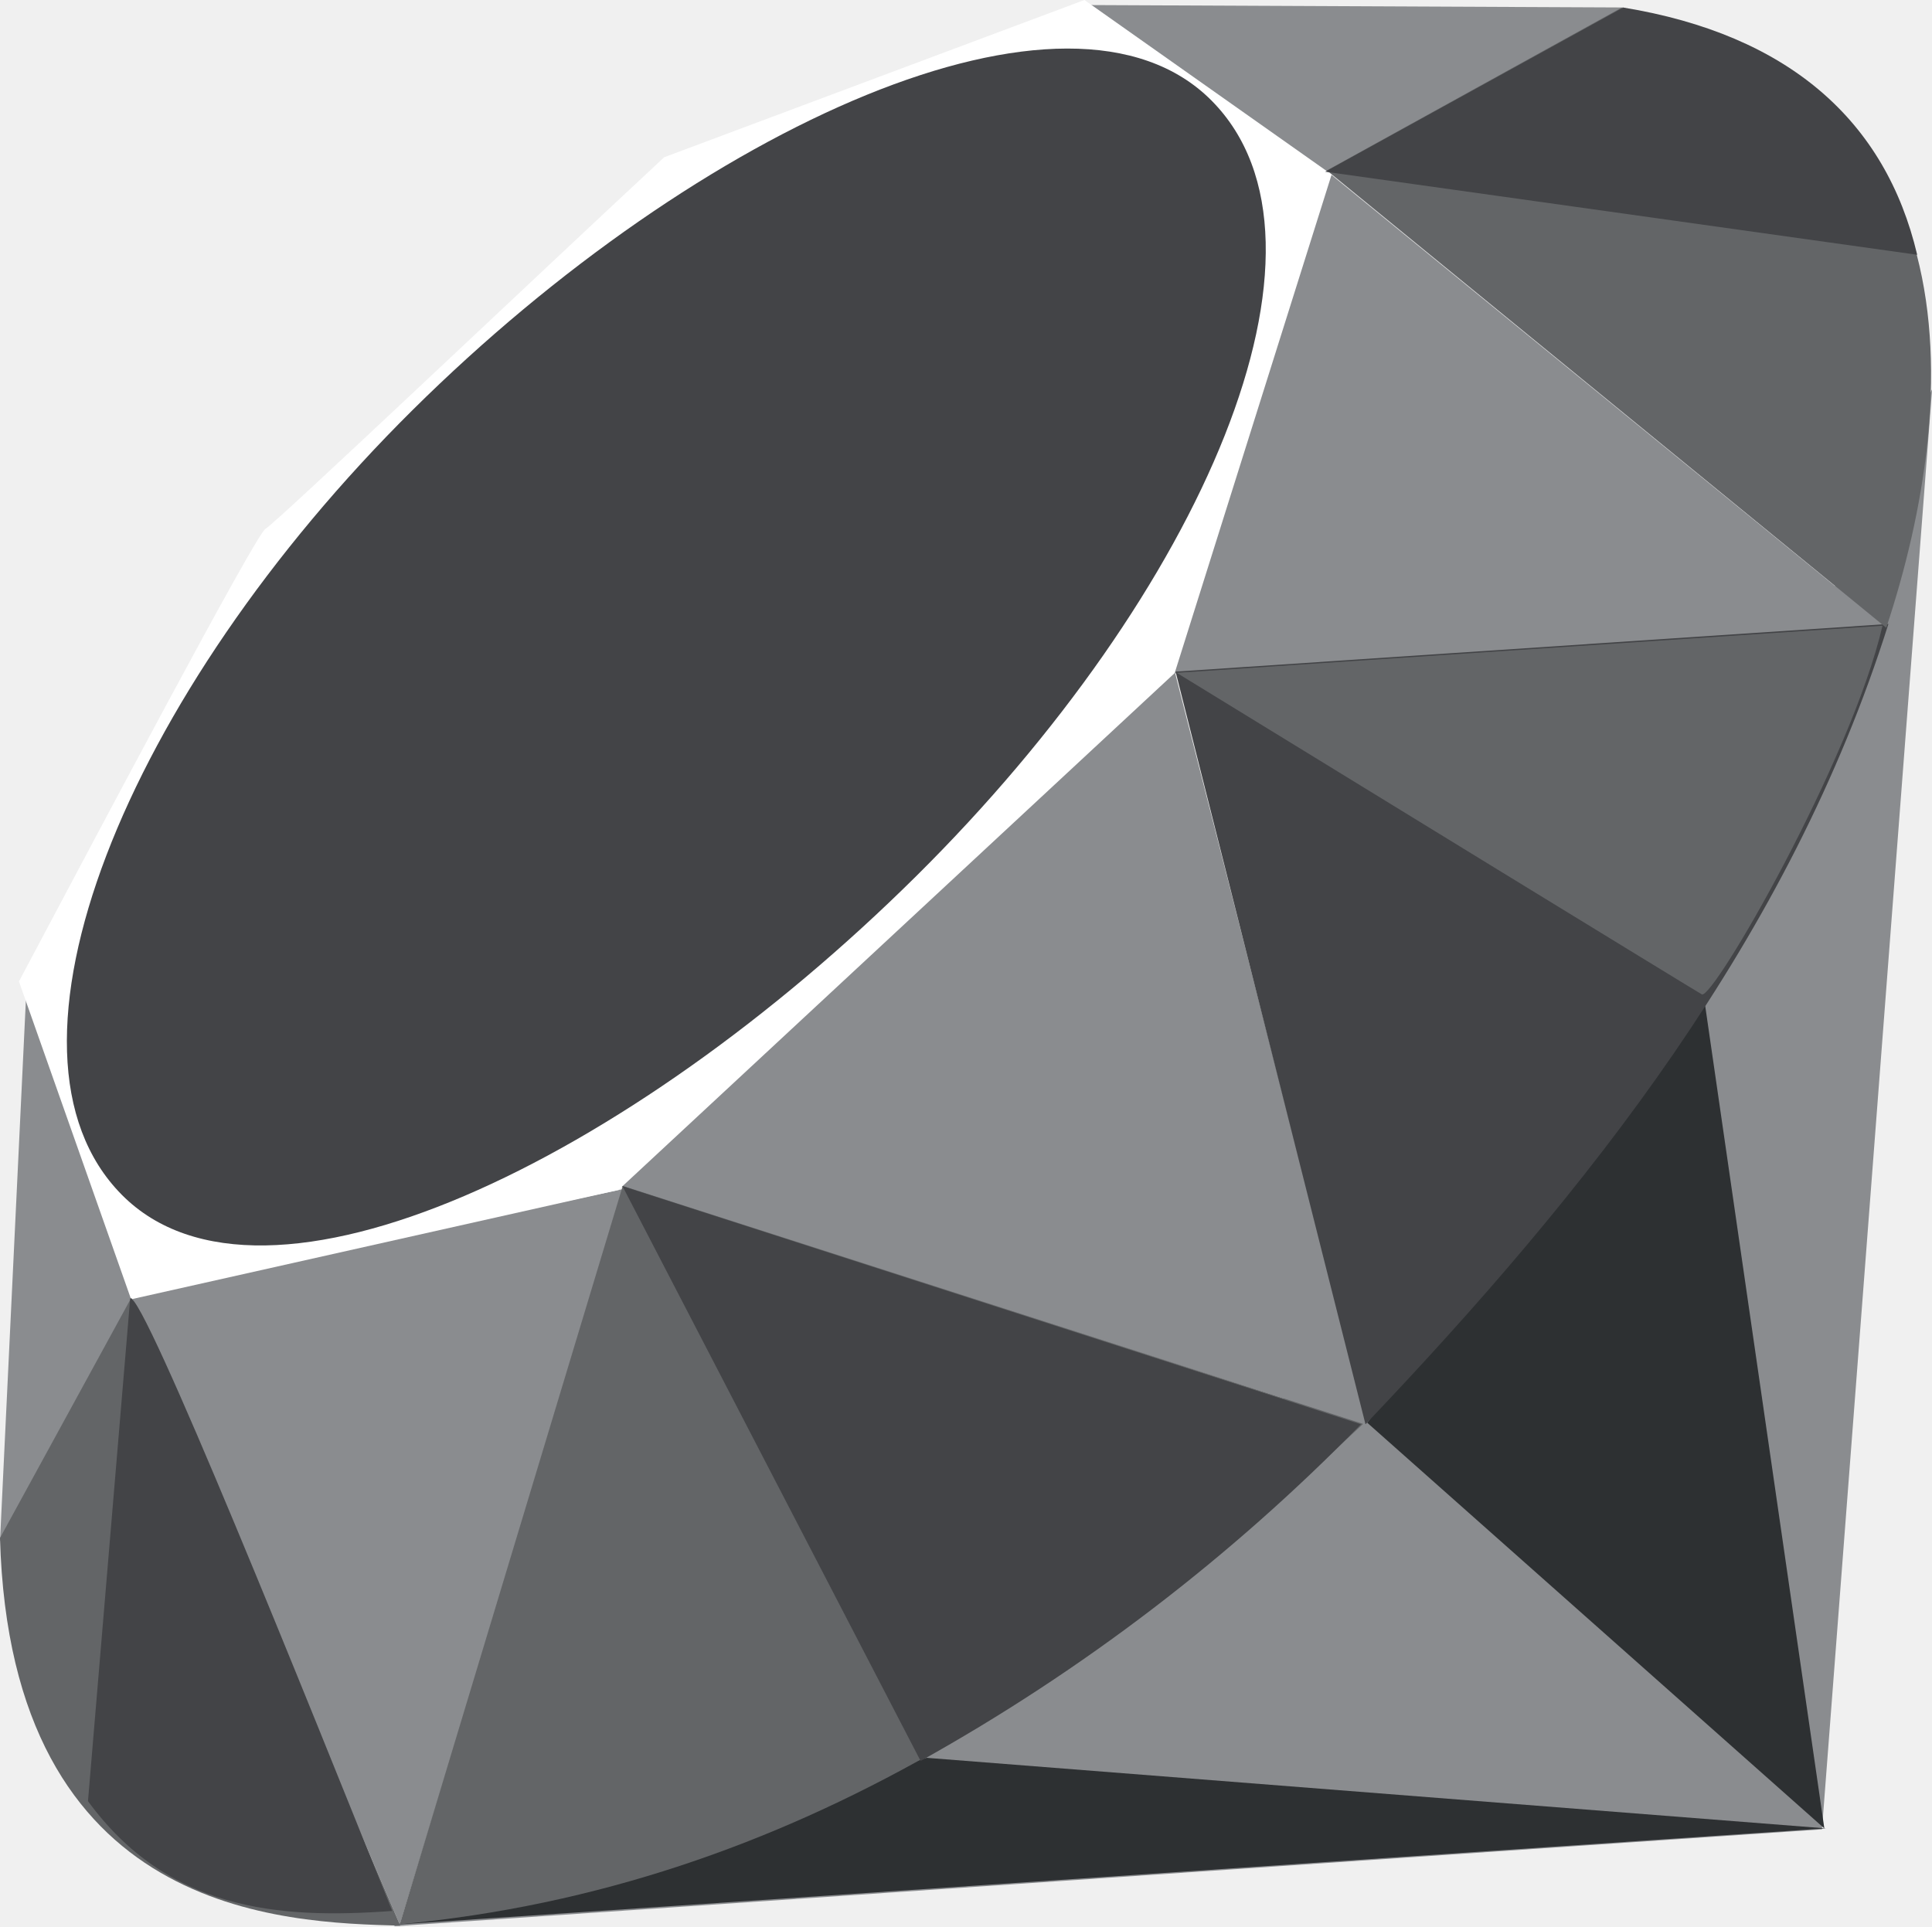
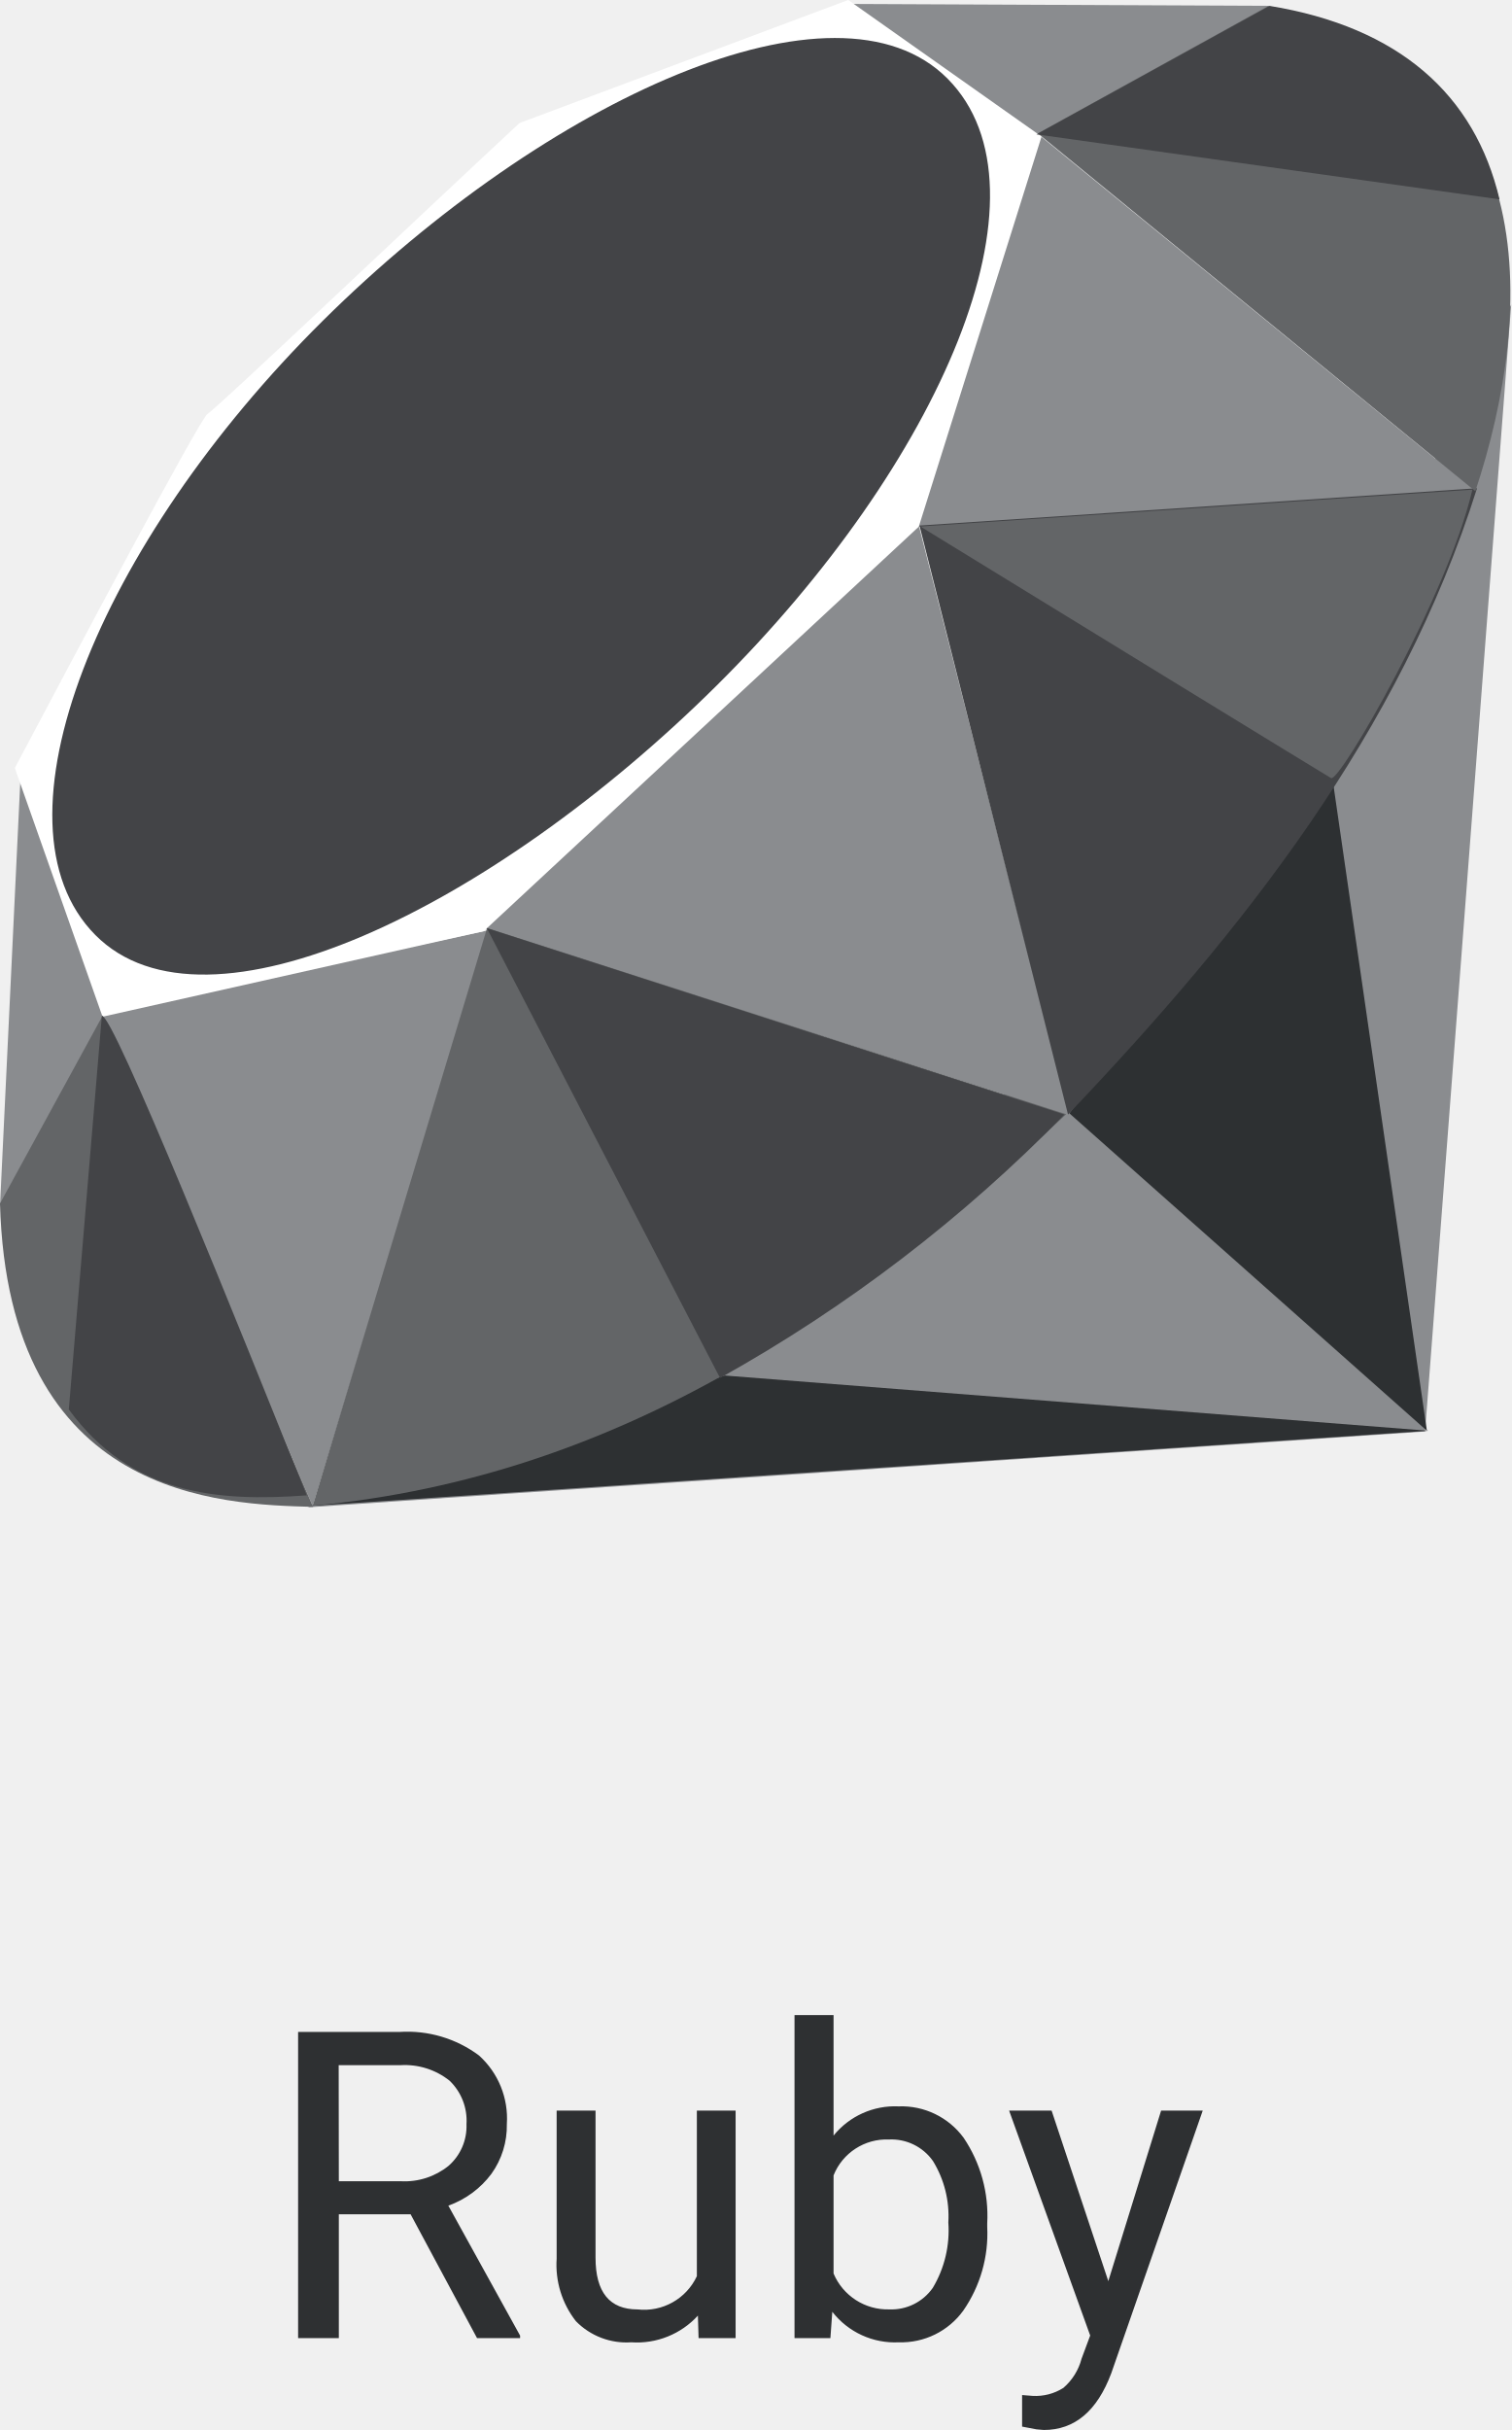
- <svg xmlns="http://www.w3.org/2000/svg" viewBox="0 0 42.118 42.001">
+ <svg xmlns="http://www.w3.org/2000/svg" viewBox="0 0 42.118 67.71">
  <defs>
-     <style>.cls-1{fill:#8a8c8f}.cls-1,.cls-2,.cls-4,.cls-5{fill-rule:evenodd}.cls-2{fill:#2d3032}.cls-4{fill:#434447}.cls-5{fill:#636567}</style>
+     <style>.cls-2{fill:#8a8c8f}.cls-2,.cls-3,.cls-5,.cls-6{fill-rule:evenodd}.cls-3{fill:#2d3032}.cls-5{fill:#434447}.cls-6{fill:#636567}</style>
  </defs>
-   <g id="Groupe_7548" data-name="Groupe 7548" transform="translate(-7202.253 -10496)">
-     <g id="Groupe_7541" data-name="Groupe 7541" transform="translate(6622.253 8582)">
-       <path id="polygon3282" class="cls-1" d="M64.427 59.18L40.38 73.459l31.136-2.113 2.4-31.4z" transform="translate(548.204 1882.542)" />
-       <path id="polygon3293" class="cls-2" d="M150.175 119.121L147.5 100.65l-7.29 9.626z" transform="translate(469.596 1834.746)" />
-       <path id="polygon3304" class="cls-2" d="M71.989 181.839L52.383 180.3l-11.513 3.633z" transform="translate(547.818 1772.028)" />
-       <path id="polygon3319" class="cls-1" d="M19.22 137.975l4.9-16.045-10.778 2.3z" transform="translate(569.496 1817.99)" />
-       <path id="polygon3334" class="cls-1" d="M75.734 80.792L71.227 63.14 58.33 75.229z" transform="translate(534.07 1864.282)" />
-       <path id="polygon3349" class="cls-1" d="M135.586 27.427l-12.191-9.957L120 28.445z" transform="translate(485.509 1900.244)" />
-       <path id="polygon3362" class="cls-1" d="M123.184.573l-7.17 3.962L111.49.52z" transform="translate(492.21 1913.59)" />
-       <path id="polygon3375" class="cls-1" d="M0 113.624l3-5.478-2.426-6.526z" transform="translate(580 1833.982)" />
-       <path id="path3377" d="M1.94 21.4l2.445 6.93 10.623-2.383 12.127-11.271 3.422-10.871L25.168 0l-9.162 3.429c-2.887 2.685-8.488 8-8.69 8.1S3.617 18.241 1.94 21.4z" transform="translate(578.473 1914)" fill="#fff" fill-rule="evenodd" />
-       <path id="path3400" class="cls-4" d="M14.393 12.858c6.256-6.2 14.321-9.868 17.417-6.745s-.187 10.712-6.443 16.913S11.145 33.093 8.052 29.97s.085-10.911 6.341-17.112z" transform="translate(574.603 1910.081)" />
-       <path id="path3413" class="cls-5" d="M41 137.756l4.86-16.1L62 126.845c-5.837 5.472-12.327 10.097-21 10.911z" transform="translate(547.716 1818.202)" />
-       <path id="path3424" class="cls-4" d="M120.56 65.039l4.14 16.412c4.878-5.126 9.252-10.636 11.4-17.451z" transform="translate(485.068 1863.605)" />
-       <path id="path3435" class="cls-5" d="M148.273 14.326c1.658-5 2.041-12.183-5.778-13.516l-6.416 3.544z" transform="translate(472.848 1913.362)" />
-       <path id="path3437" class="cls-5" d="M0 138.348c.23 8.259 6.188 8.382 8.726 8.454L2.863 133.11z" transform="translate(580 1809.186)" />
-       <path id="path3448" class="cls-5" d="M120.669 65.207c3.746 2.3 11.295 6.926 11.448 7.011.238.134 3.255-5.087 3.939-8.038z" transform="translate(484.983 1863.463)" />
-       <path id="path3459" class="cls-4" d="M63.83 121.66l6.5 12.534a42.008 42.008 0 0 0 9.6-7.34z" transform="translate(529.739 1818.202)" />
-       <path id="path3472" class="cls-4" d="M9.94 133.18l-.92 10.96c1.737 2.372 4.126 2.579 6.632 2.394-1.813-4.513-5.435-13.534-5.712-13.354z" transform="translate(572.898 1809.133)" />
-       <path id="path3485" class="cls-4" d="M135.9 4.35l12.906 1.811c-.689-2.919-2.8-4.8-6.409-5.391z" transform="translate(472.989 1913.394)" />
+   <g id="Groupe_7557" data-name="Groupe 7557" transform="translate(-7465.253 -10496)">
+     <path id="Tracé_11988" data-name="Tracé 11988" d="M16.881 7.549h-2V11h-1.135V2.469h2.824a3.343 3.343 0 0 1 2.218.656 2.361 2.361 0 0 1 .776 1.91 2.3 2.3 0 0 1-.431 1.389 2.571 2.571 0 0 1-1.2.885l2 3.621V11h-1.2zm-2-.92h1.729a1.952 1.952 0 0 0 1.329-.429 1.465 1.465 0 0 0 .5-1.16 1.543 1.543 0 0 0-.472-1.213 2 2 0 0 0-1.367-.432h-1.723zm10.008 3.744a2.3 2.3 0 0 1-1.857.744 1.971 1.971 0 0 1-1.544-.589 2.549 2.549 0 0 1-.536-1.743V4.66h1.084v4.1q0 1.441 1.172 1.441a1.623 1.623 0 0 0 1.652-.926V4.66h1.08V11h-1.032zM32.953 7.9a3.77 3.77 0 0 1-.668 2.335 2.134 2.134 0 0 1-1.793.882 2.21 2.21 0 0 1-1.857-.85l-.053.733h-1V2h1.088v3.357a2.2 2.2 0 0 1 1.811-.814 2.147 2.147 0 0 1 1.813.873 3.883 3.883 0 0 1 .659 2.391zm-1.084-.123a2.929 2.929 0 0 0-.428-1.711 1.416 1.416 0 0 0-1.23-.6 1.591 1.591 0 0 0-1.541 1V9.2a1.636 1.636 0 0 0 1.553 1 1.408 1.408 0 0 0 1.213-.6 3.115 3.115 0 0 0 .433-1.823zm4.459 1.635L37.8 4.66h1.16l-2.549 7.318q-.592 1.582-1.881 1.582l-.205-.018-.4-.076v-.879l.293.023a1.442 1.442 0 0 0 .858-.223 1.611 1.611 0 0 0 .507-.814l.24-.645-2.26-6.268h1.184z" transform="translate(7459.816 10550.149)" fill="#2e3032" />
+     <g id="Groupe_7548" data-name="Groupe 7548" transform="translate(263)">
+       <g id="Groupe_7541" data-name="Groupe 7541" transform="translate(6622.253 8582)">
+         <path id="polygon3282" class="cls-2" d="M64.427 59.18L40.38 73.459l31.136-2.113 2.4-31.4z" transform="translate(548.204 1882.542)" />
+         <path id="polygon3293" class="cls-3" d="M150.175 119.121L147.5 100.65l-7.29 9.626z" transform="translate(469.596 1834.746)" />
+         <path id="polygon3304" class="cls-3" d="M71.989 181.839L52.383 180.3l-11.513 3.633z" transform="translate(547.818 1772.028)" />
+         <path id="polygon3319" class="cls-2" d="M19.22 137.975l4.9-16.045-10.778 2.3z" transform="translate(569.496 1817.99)" />
+         <path id="polygon3334" class="cls-2" d="M75.734 80.792L71.227 63.14 58.33 75.229z" transform="translate(534.07 1864.282)" />
+         <path id="polygon3349" class="cls-2" d="M135.586 27.427l-12.191-9.957L120 28.445z" transform="translate(485.509 1900.244)" />
+         <path id="polygon3362" class="cls-2" d="M123.184.573l-7.17 3.962L111.49.52z" transform="translate(492.21 1913.59)" />
+         <path id="polygon3375" class="cls-2" d="M0 113.624l3-5.478-2.426-6.526z" transform="translate(580 1833.982)" />
+         <path id="path3377" d="M1.94 21.4l2.445 6.93 10.623-2.383 12.127-11.271 3.422-10.871L25.168 0l-9.162 3.429c-2.887 2.685-8.488 8-8.69 8.1S3.617 18.241 1.94 21.4z" transform="translate(578.473 1914)" fill="#fff" fill-rule="evenodd" />
+         <path id="path3400" class="cls-5" d="M14.393 12.858c6.256-6.2 14.321-9.868 17.417-6.745s-.187 10.712-6.443 16.913S11.145 33.093 8.052 29.97s.085-10.911 6.341-17.112z" transform="translate(574.603 1910.081)" />
+         <path id="path3413" class="cls-6" d="M41 137.756l4.86-16.1L62 126.845c-5.837 5.472-12.327 10.097-21 10.911z" transform="translate(547.716 1818.202)" />
+         <path id="path3424" class="cls-5" d="M120.56 65.039l4.14 16.412c4.878-5.126 9.252-10.636 11.4-17.451z" transform="translate(485.068 1863.605)" />
+         <path id="path3435" class="cls-6" d="M148.273 14.326c1.658-5 2.041-12.183-5.778-13.516l-6.416 3.544z" transform="translate(472.848 1913.362)" />
+         <path id="path3437" class="cls-6" d="M0 138.348c.23 8.259 6.188 8.382 8.726 8.454L2.863 133.11z" transform="translate(580 1809.186)" />
+         <path id="path3448" class="cls-6" d="M120.669 65.207c3.746 2.3 11.295 6.926 11.448 7.011.238.134 3.255-5.087 3.939-8.038z" transform="translate(484.983 1863.463)" />
+         <path id="path3459" class="cls-5" d="M63.83 121.66l6.5 12.534a42.008 42.008 0 0 0 9.6-7.34z" transform="translate(529.739 1818.202)" />
+         <path id="path3472" class="cls-5" d="M9.94 133.18l-.92 10.96c1.737 2.372 4.126 2.579 6.632 2.394-1.813-4.513-5.435-13.534-5.712-13.354z" transform="translate(572.898 1809.133)" />
+         <path id="path3485" class="cls-5" d="M135.9 4.35l12.906 1.811c-.689-2.919-2.8-4.8-6.409-5.391z" transform="translate(472.989 1913.394)" />
+       </g>
    </g>
  </g>
</svg>
